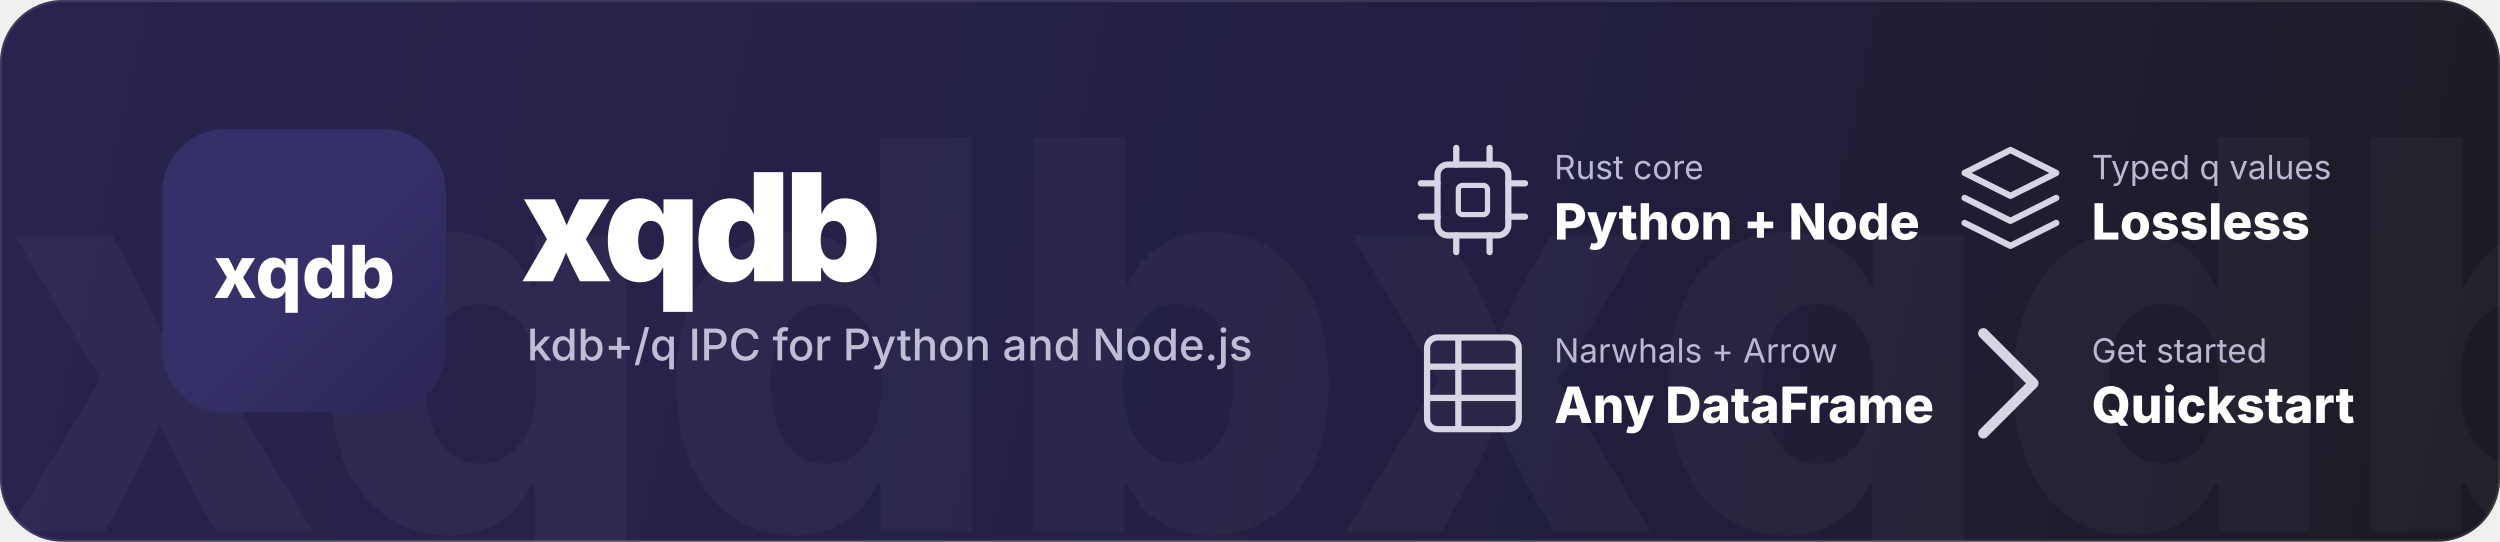
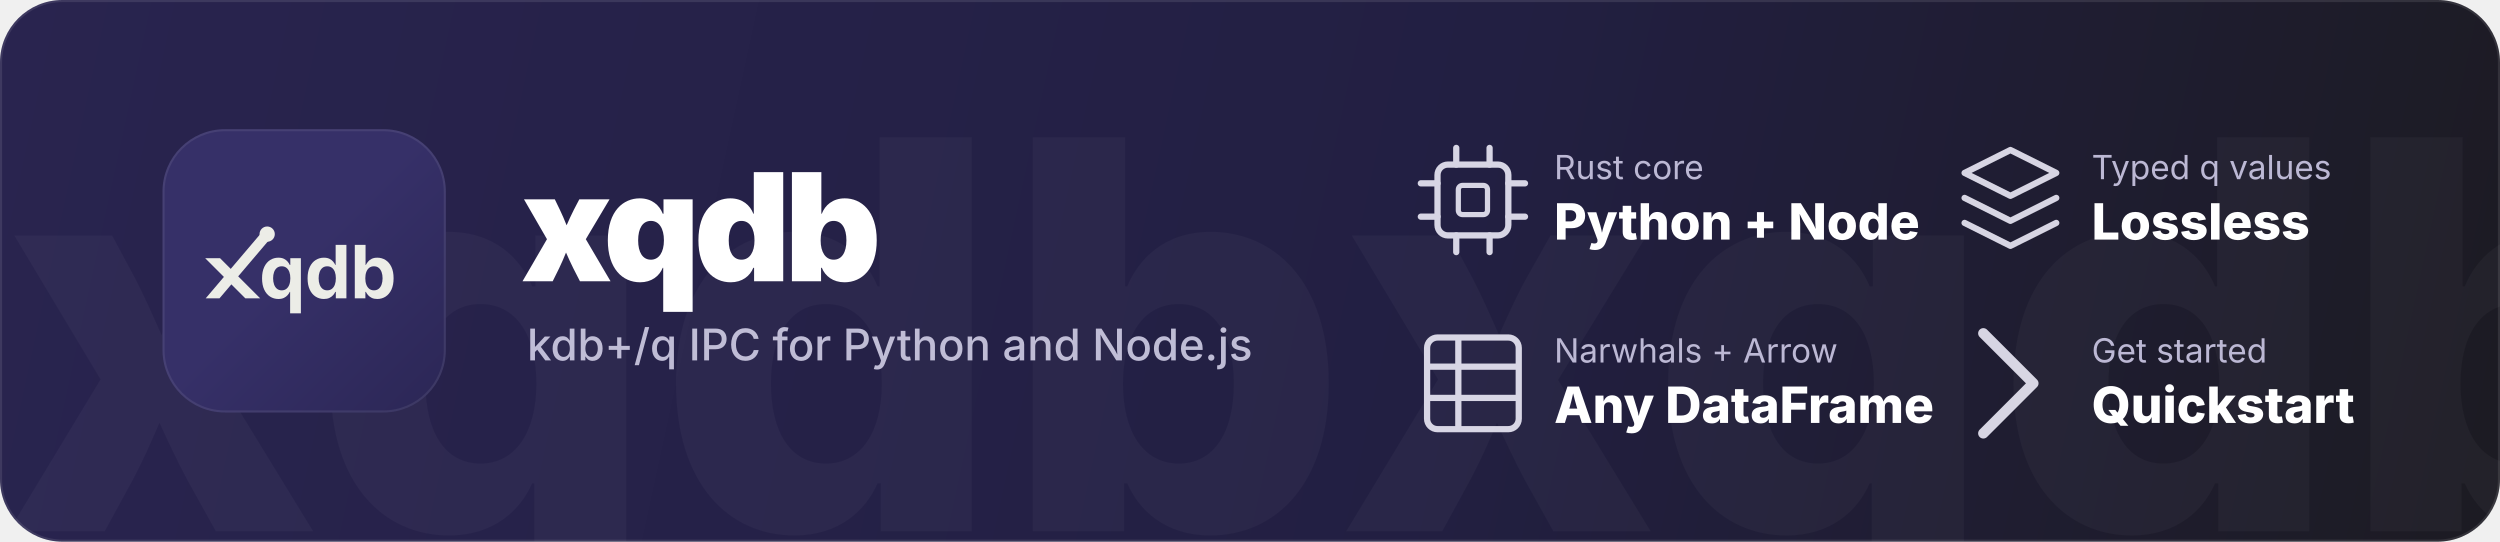
<svg xmlns="http://www.w3.org/2000/svg" width="1200" height="260" viewBox="0 0 1200 260" fill="none" role="img" aria-labelledby="title desc">
  <defs>
    <linearGradient id="card" x1="0" y1="0" x2="1200" y2="260" gradientUnits="userSpaceOnUse">
      <stop offset="0" stop-color="#29244f" />
      <stop offset="0.58" stop-color="#221f42" />
      <stop offset="1" stop-color="#1c1b22" />
    </linearGradient>
    <linearGradient id="mark" x1="78" y1="50" x2="214" y2="186" gradientUnits="userSpaceOnUse">
      <stop stop-color="#363068" />
      <stop offset="1" stop-color="#221e45" />
    </linearGradient>
    <clipPath id="frame">
      <rect width="1200" height="260" rx="30" />
    </clipPath>
  </defs>
  <rect x="0" y="0" width="1200" height="260" rx="30" fill="url(#card)" />
  <g clip-path="url(#frame)">
    <text x="0" y="255" font-family="Inter, Segoe UI, Arial, sans-serif" font-size="260" font-weight="800" fill="#ffffff" opacity="0.032">xqdbxqdbxqdbxqdb</text>
  </g>
  <rect x="0.5" y="0.5" width="1199" height="259" rx="29.5" stroke="#ffffff" stroke-opacity="0.10" />
  <g transform="translate(78 62)">
    <rect width="136" height="136" rx="30" fill="url(#mark)" />
-     <text x="68" y="81" text-anchor="middle" font-family="Inter, Segoe UI, Arial, sans-serif" font-size="35" font-weight="800" fill="#ffffff">xqdb</text>
+     <rect x="0.5" y="0.5" width="135" height="135" rx="29.5" stroke="#ffffff" stroke-opacity="0.08" />
+     <g transform="scale(0.132812)">
+       <g transform="translate(181.1 21.3) scale(1)">
+         <defs>
+           <clipPath id="mark-xband">
+             <rect x="-200" y="445.0" width="1424" height="145.0" />
+           </clipPath>
+           <clipPath id="mark-xabove">
+             <rect x="-200" y="-200" width="1424" height="790.0" />
+           </clipPath>
+         </defs>
+         <g stroke="#ecede7" stroke-width="38.0" stroke-linecap="butt" fill="none">
+           <line x1="-20.0" y1="425.0" x2="165.0" y2="610.0" clip-path="url(#mark-xband)" />
+           <line x1="-17.0" y1="610.0" x2="197.2" y2="358.0" clip-path="url(#mark-xabove)" />
+         </g>
+         <circle cx="197.2" cy="358.0" r="27.6" fill="#ecede7" />
+         <path d="M319.036 644.213H280.128V566.784H278.831Q276.237 572.621 271.114 578.522Q265.991 584.423 257.82 588.444Q249.649 592.464 237.717 592.464Q221.116 592.464 207.692 583.839Q194.269 575.215 186.487 558.549Q178.705 541.883 178.705 517.759Q178.705 492.987 186.747 476.386Q194.788 459.785 208.146 451.485Q221.505 443.184 237.587 443.184Q249.908 443.184 258.079 447.335Q266.25 451.485 271.308 457.581Q276.366 463.676 278.831 469.383H280.776V445.0H319.036ZM249.779 561.208Q259.636 561.208 266.639 555.76Q273.643 550.313 277.274 540.521Q280.906 530.729 280.906 517.63Q280.906 504.401 277.339 494.738Q273.772 485.076 266.769 479.694Q259.765 474.311 249.779 474.311Q239.533 474.311 232.594 479.888Q225.655 485.465 222.153 495.192Q218.652 504.919 218.652 517.63Q218.652 530.34 222.218 540.197Q225.785 550.054 232.724 555.631Q239.662 561.208 249.779 561.208Z" fill="#ecede7" />
+         <path d="M402.254 592.464Q385.653 592.464 372.23 583.839Q358.806 575.215 351.025 558.549Q343.243 541.883 343.243 517.759Q343.243 492.987 351.284 476.386Q359.325 459.785 372.684 451.485Q386.042 443.184 402.125 443.184Q414.446 443.184 422.617 447.335Q430.787 451.485 435.846 457.581Q440.904 463.676 443.368 469.383H444.665V396.753H483.574V590.0H445.313V566.784H443.368Q440.774 572.621 435.651 578.522Q430.528 584.423 422.357 588.444Q414.186 592.464 402.254 592.464ZM414.316 561.208Q424.173 561.208 431.177 555.76Q438.18 550.313 441.812 540.521Q445.443 530.729 445.443 517.63Q445.443 504.401 441.876 494.738Q438.31 485.076 431.306 479.694Q424.303 474.311 414.316 474.311Q404.07 474.311 397.131 479.888Q390.193 485.465 386.691 495.192Q383.189 504.919 383.189 517.63Q383.189 530.34 386.756 540.197Q390.322 550.054 397.261 555.631Q404.2 561.208 414.316 561.208Z" fill="#ecede7" />
+         <path d="M595.065 592.464Q583.263 592.464 575.092 588.444Q566.921 584.423 561.798 578.522Q556.675 572.621 553.952 566.784H552.136V590.0H513.876V396.753H552.785V469.383H553.952Q556.675 463.676 561.669 457.581Q566.662 451.485 574.833 447.335Q583.004 443.184 595.325 443.184Q611.407 443.184 624.766 451.485Q638.125 459.785 646.101 476.386Q654.077 492.987 654.077 517.759Q654.077 541.883 646.295 558.549Q638.514 575.215 625.155 583.839Q611.796 592.464 595.065 592.464ZM583.133 561.208Q593.25 561.208 600.188 555.631Q607.127 550.054 610.694 540.197Q614.26 530.34 614.26 517.63Q614.26 504.919 610.694 495.192Q607.127 485.465 600.253 479.888Q593.379 474.311 583.133 474.311Q573.147 474.311 566.143 479.694Q559.14 485.076 555.508 494.738Q551.877 504.401 551.877 517.63Q551.877 530.729 555.573 540.521Q559.269 550.313 566.273 555.76Q573.277 561.208 583.133 561.208Z" fill="#ecede7" />
+       </g>
+     </g>
  </g>
  <g transform="translate(250 75)" font-family="Inter, Segoe UI, Arial, sans-serif">
    <text x="0" y="60" font-size="72" font-weight="850" letter-spacing="-3" fill="#ffffff">xqdb</text>
    <text x="3" y="98" font-size="21" font-weight="500" fill="#dcd9f0" opacity="0.84">kdb+/q IPC for Python and Node.js</text>
  </g>
  <g transform="translate(684 69)" font-family="Inter, Segoe UI, Arial, sans-serif">
    <g transform="translate(0 0)">
      <g fill="none" opacity="0.9">
        <rect x="6" y="10" width="34" height="34" rx="5" stroke="#ebe9f6" stroke-width="3" />
        <path d="M15 2v8M31 2v8M15 44v8M31 44v8M-2 19h8M-2 35h8M40 19h8M40 35h8" stroke="#ebe9f6" stroke-width="3" stroke-linecap="round" />
        <rect x="16" y="20" width="14" height="14" rx="2" stroke="#ebe9f6" stroke-width="2.5" />
      </g>
      <text x="62" y="17" font-size="16" fill="#bcb8d4">Rust core</text>
      <text x="62" y="46" font-size="24" font-weight="800" fill="#ffffff">Python + Node</text>
    </g>
    <g transform="translate(258 0)">
      <g fill="none" opacity="0.9">
        <path d="M23 3l22 11-22 11L1 14 23 3z" stroke="#ebe9f6" stroke-width="3" stroke-linejoin="round" />
        <path d="M1 26l22 11 22-11M1 38l22 11 22-11" stroke="#ebe9f6" stroke-width="3" stroke-linecap="round" stroke-linejoin="round" />
      </g>
      <text x="62" y="17" font-size="16" fill="#bcb8d4">Typed q values</text>
      <text x="62" y="46" font-size="24" font-weight="800" fill="#ffffff">Lossless</text>
    </g>
    <g transform="translate(0 88)">
      <g fill="none" opacity="0.9">
        <rect x="1" y="5" width="44" height="44" rx="5" stroke="#ebe9f6" stroke-width="3" />
        <path d="M1 19h44M1 34h44M16 5v44" stroke="#ebe9f6" stroke-width="3" />
      </g>
      <text x="62" y="17" font-size="16" fill="#bcb8d4">Narwhals + Arrow</text>
      <text x="62" y="46" font-size="24" font-weight="800" fill="#ffffff">Any DataFrame</text>
    </g>
    <g transform="translate(258 88)">
      <g fill="none" opacity="0.9">
        <path d="M10 3l24 24-24 24" stroke="#ebe9f6" stroke-width="5" stroke-linecap="round" stroke-linejoin="round" />
      </g>
      <text x="62" y="17" font-size="16" fill="#bcb8d4">Get started</text>
      <text x="62" y="46" font-size="24" font-weight="800" fill="#ffffff">Quickstart</text>
    </g>
  </g>
</svg>
